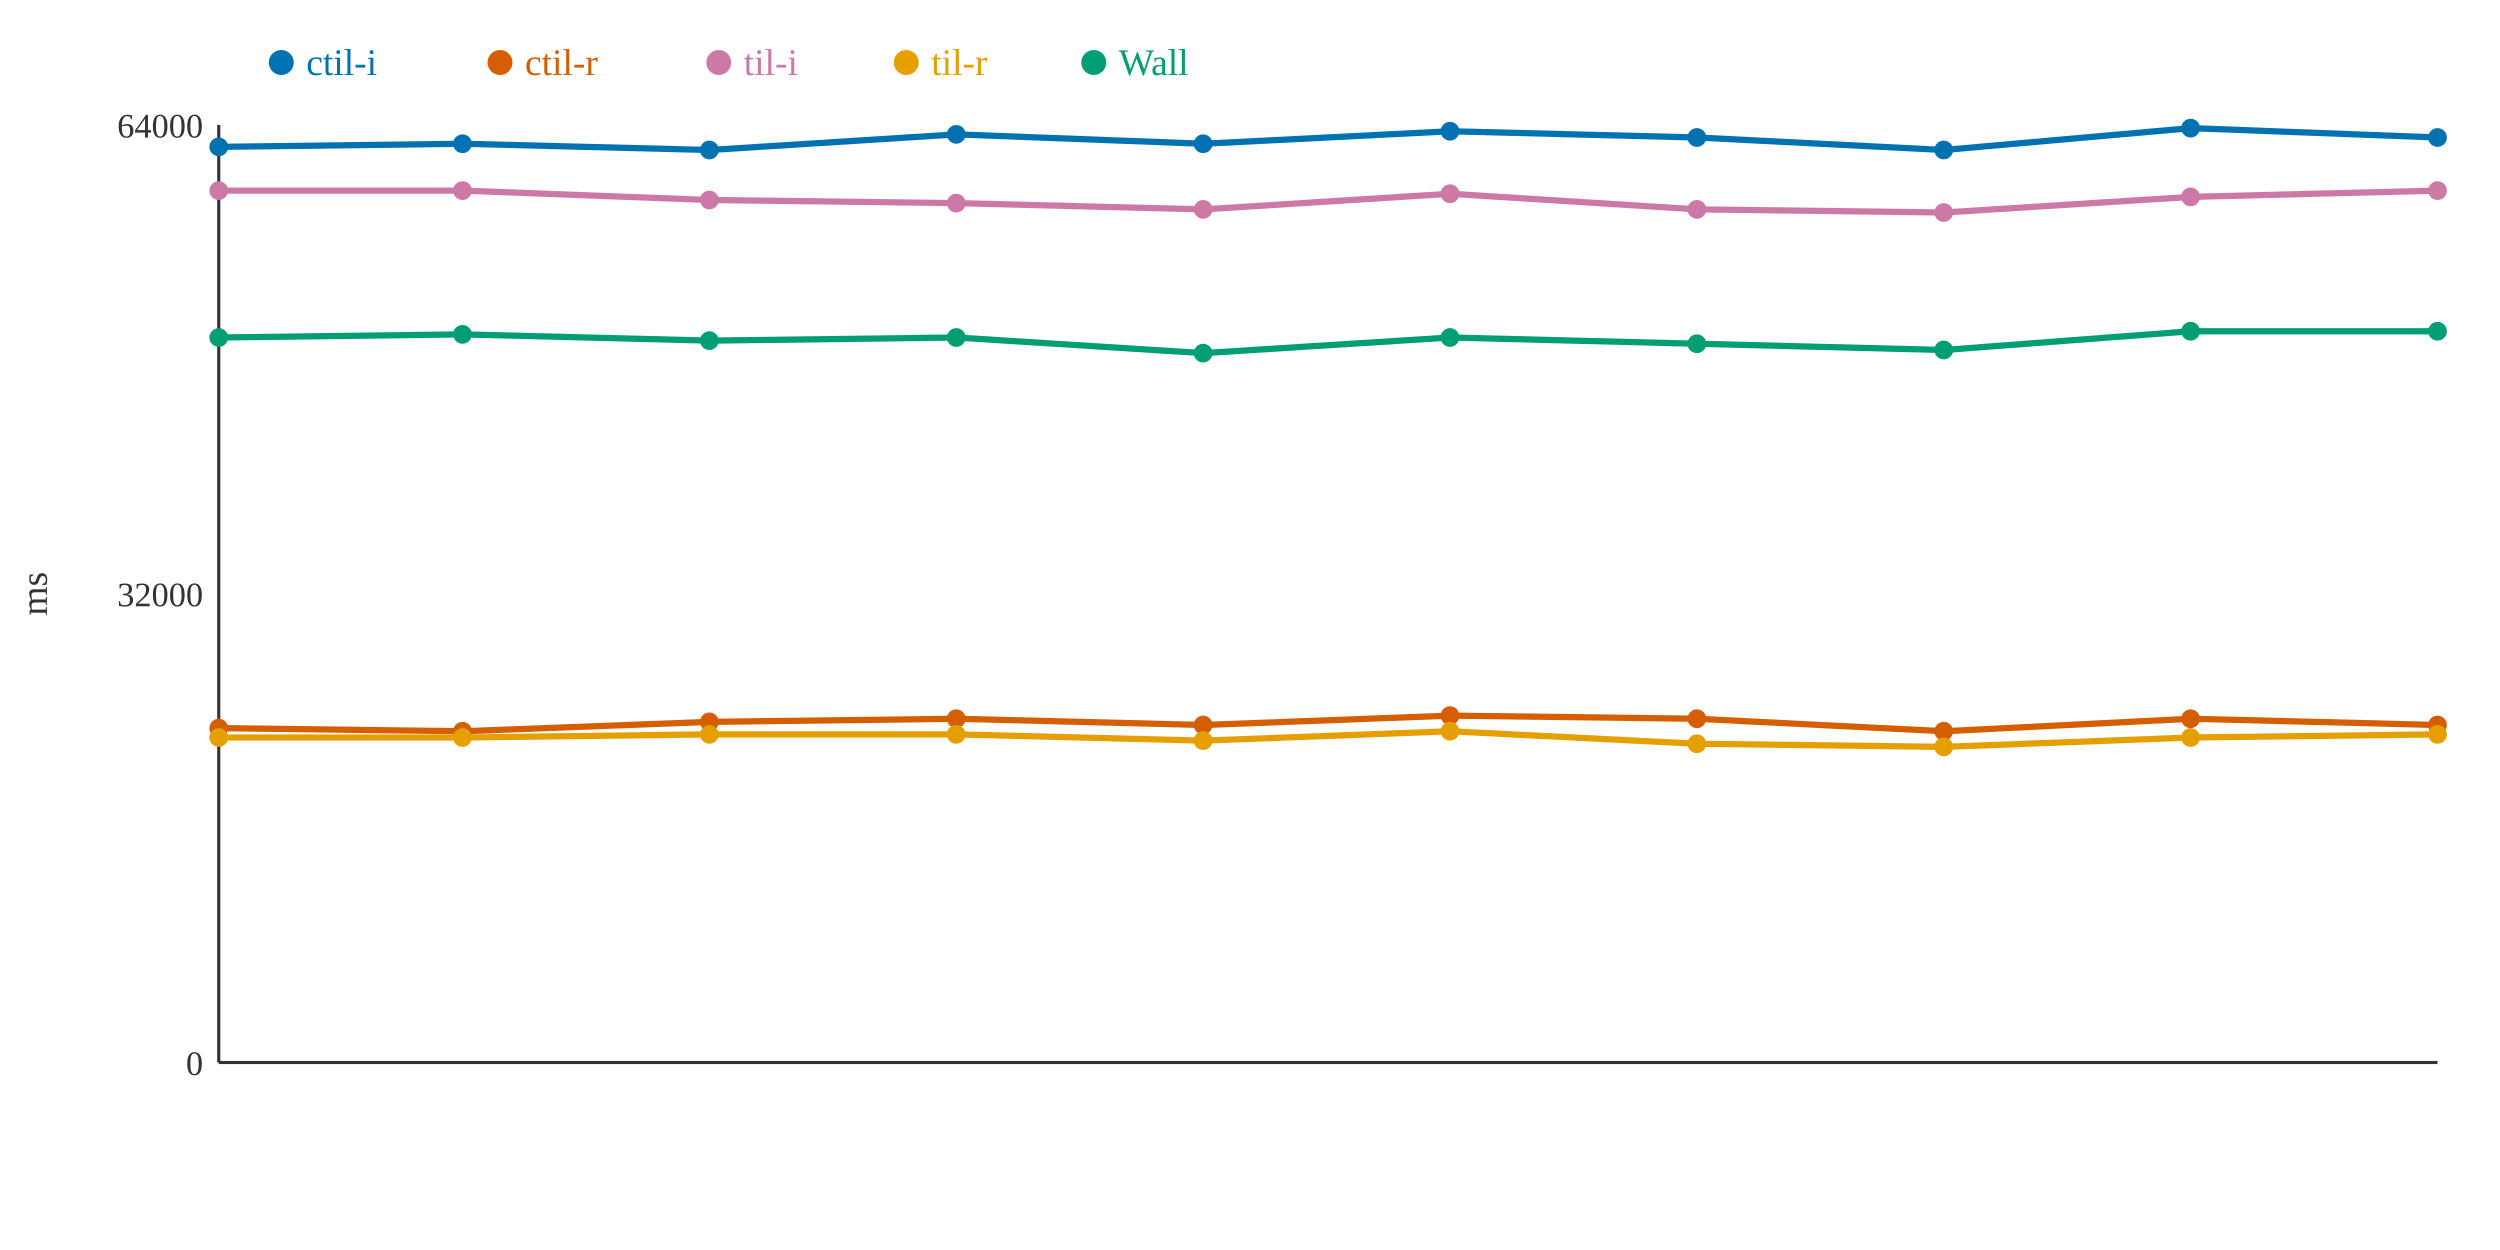
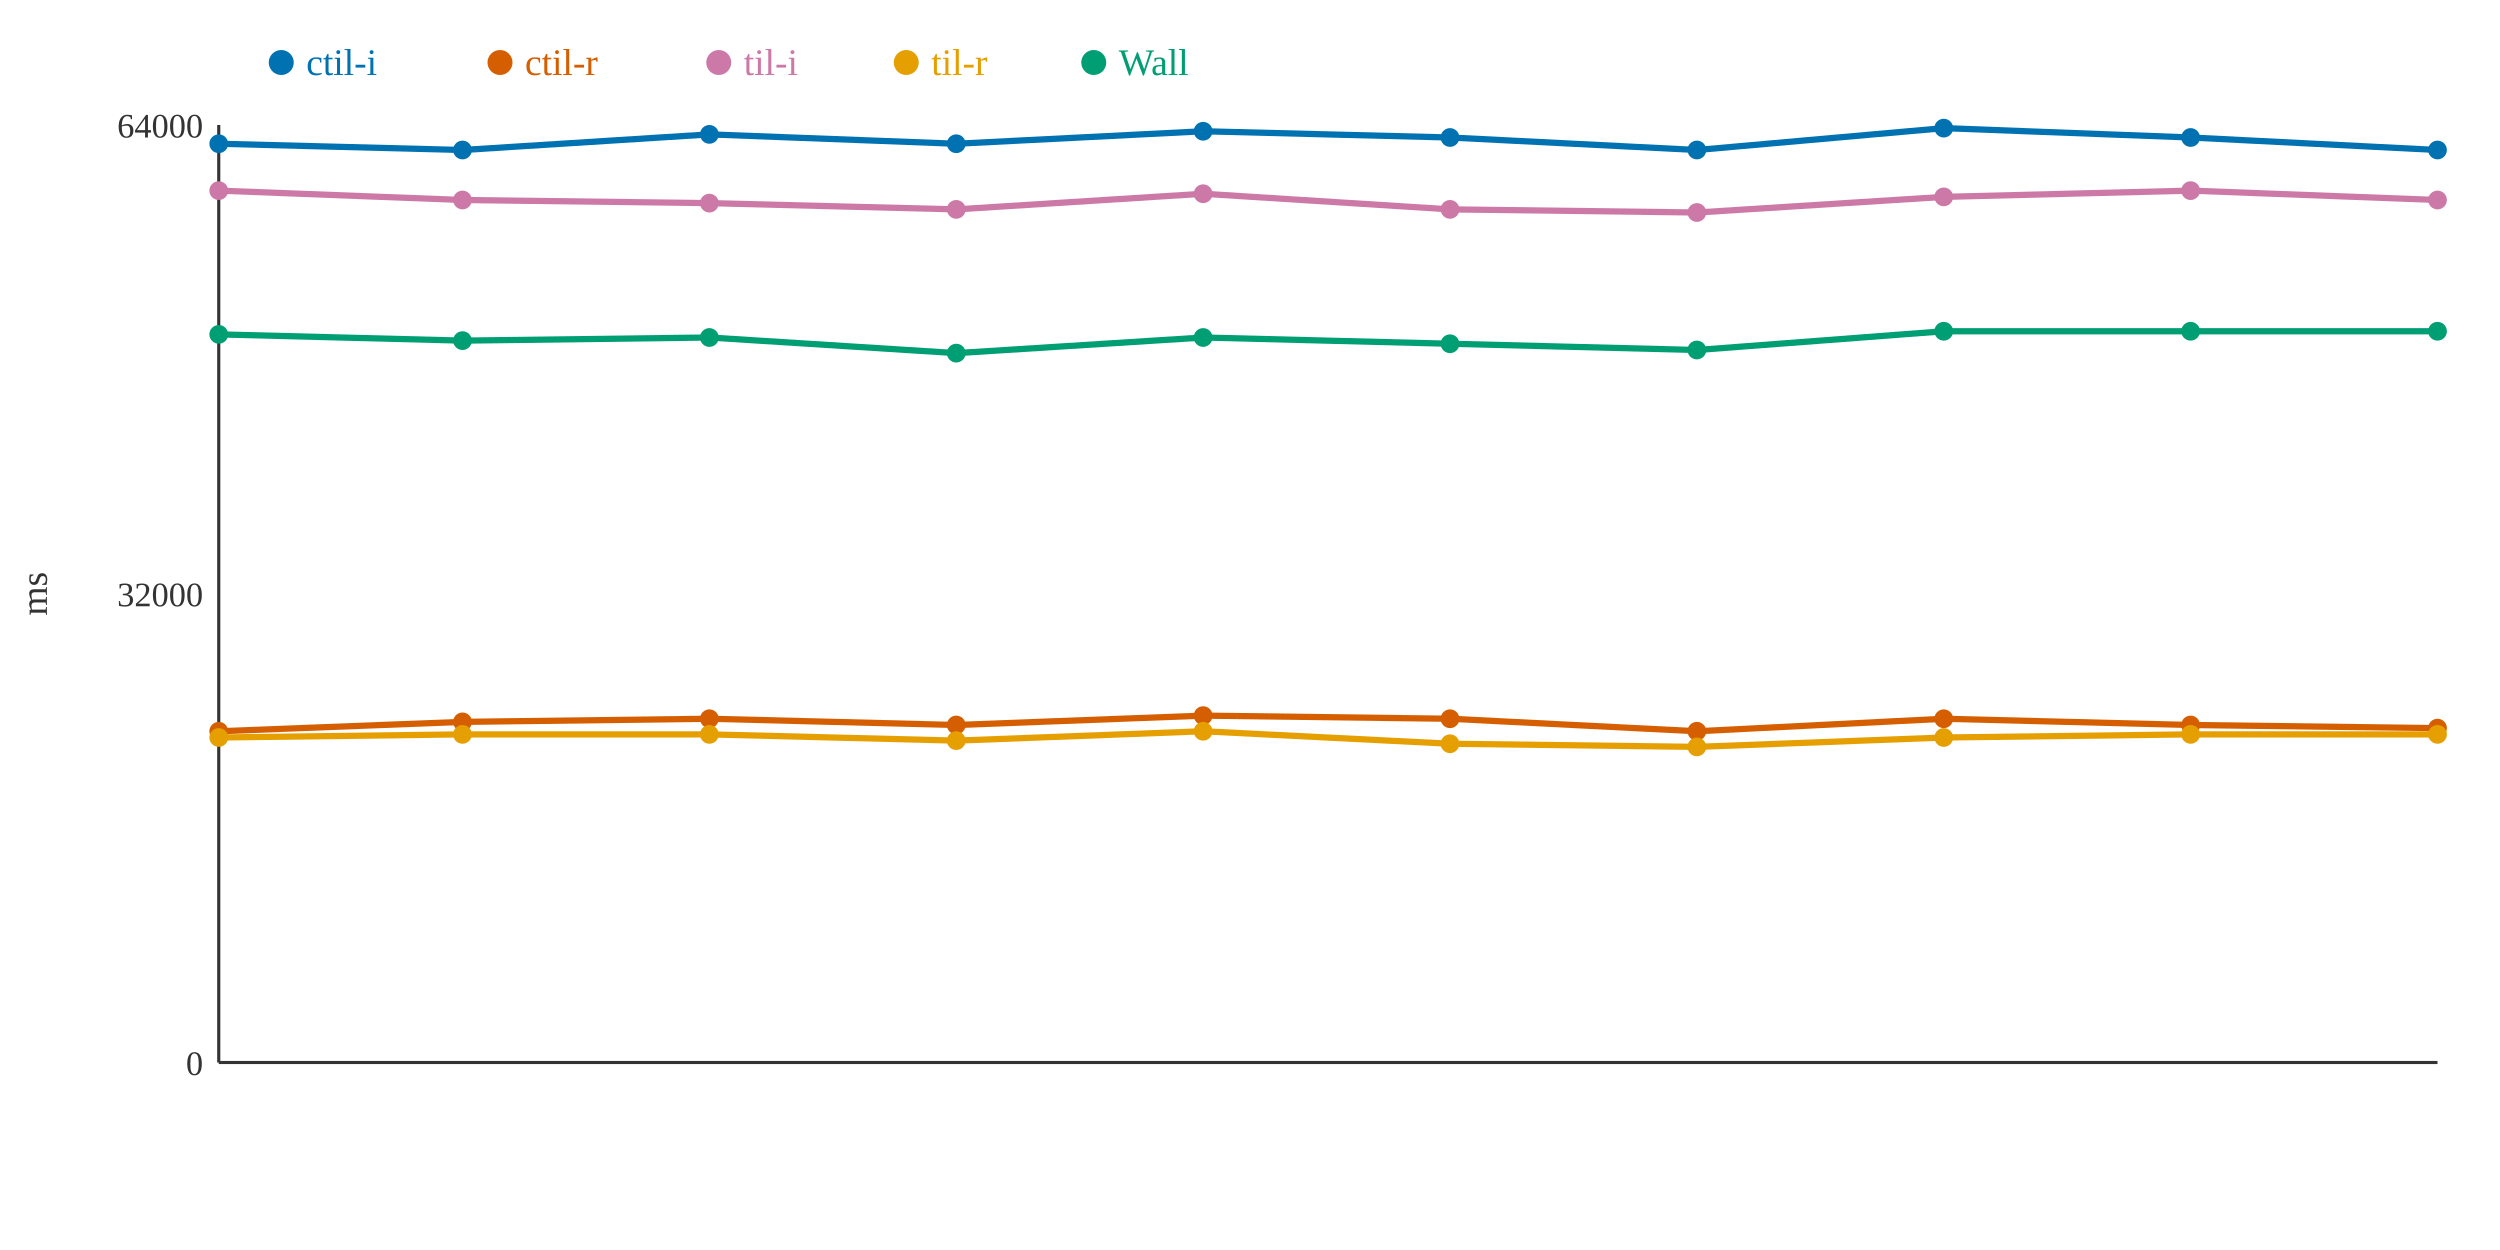
<svg xmlns="http://www.w3.org/2000/svg" width="800" height="400">
  <rect width="800" height="400" fill="white" />
  <line x1="70" y1="40" x2="70" y2="340" stroke="#333" stroke-width="1" />
  <line x1="70" y1="340" x2="780" y2="340" stroke="#333" stroke-width="1" />
  <text x="65" y="344" text-anchor="end" font-size="11" fill="#333">0</text>
  <text x="65" y="194" text-anchor="end" font-size="11" fill="#333">32000</text>
  <text x="65" y="44" text-anchor="end" font-size="11" fill="#333">64000</text>
  <text x="15" y="190" text-anchor="middle" font-size="12" fill="#333" transform="rotate(-90 15 190)">ms</text>
-   <polyline points="70,47 148,46 227,48 306,43 385,46 464,42 543,44 622,48 701,41 780,44" fill="none" stroke="#0072B2" stroke-width="2" />
-   <polyline points="70,233 148,234 227,231 306,230 385,232 464,229 543,230 622,234 701,230 780,232" fill="none" stroke="#D55E00" stroke-width="2" />
-   <polyline points="70,61 148,61 227,64 306,65 385,67 464,62 543,67 622,68 701,63 780,61" fill="none" stroke="#CC79A7" stroke-width="2" />
-   <polyline points="70,236 148,236 227,235 306,235 385,237 464,234 543,238 622,239 701,236 780,235" fill="none" stroke="#E69F00" stroke-width="2" />
-   <polyline points="70,108 148,107 227,109 306,108 385,113 464,108 543,110 622,112 701,106 780,106" fill="none" stroke="#009E73" stroke-width="2" />
-   <circle cx="70" cy="47" r="3" fill="#0072B2" />
-   <circle cx="70" cy="233" r="3" fill="#D55E00" />
+   <polyline points="70,46 148,48 227,43 306,46 385,42 464,44 543,48 622,41 701,44 780,48" fill="none" stroke="#0072B2" stroke-width="2" />
+   <polyline points="70,234 148,231 227,230 306,232 385,229 464,230 543,234 622,230 701,232 780,233" fill="none" stroke="#D55E00" stroke-width="2" />
+   <polyline points="70,61 148,64 227,65 306,67 385,62 464,67 543,68 622,63 701,61 780,64" fill="none" stroke="#CC79A7" stroke-width="2" />
+   <polyline points="70,236 148,235 227,235 306,237 385,234 464,238 543,239 622,236 701,235 780,235" fill="none" stroke="#E69F00" stroke-width="2" />
+   <polyline points="70,107 148,109 227,108 306,113 385,108 464,110 543,112 622,106 701,106 780,106" fill="none" stroke="#009E73" stroke-width="2" />
+   <circle cx="70" cy="46" r="3" fill="#0072B2" />
+   <circle cx="70" cy="234" r="3" fill="#D55E00" />
  <circle cx="70" cy="61" r="3" fill="#CC79A7" />
  <circle cx="70" cy="236" r="3" fill="#E69F00" />
-   <circle cx="70" cy="108" r="3" fill="#009E73" />
-   <circle cx="148" cy="46" r="3" fill="#0072B2" />
-   <circle cx="148" cy="234" r="3" fill="#D55E00" />
-   <circle cx="148" cy="61" r="3" fill="#CC79A7" />
-   <circle cx="148" cy="236" r="3" fill="#E69F00" />
-   <circle cx="148" cy="107" r="3" fill="#009E73" />
-   <circle cx="227" cy="48" r="3" fill="#0072B2" />
-   <circle cx="227" cy="231" r="3" fill="#D55E00" />
-   <circle cx="227" cy="64" r="3" fill="#CC79A7" />
+   <circle cx="70" cy="107" r="3" fill="#009E73" />
+   <circle cx="148" cy="48" r="3" fill="#0072B2" />
+   <circle cx="148" cy="231" r="3" fill="#D55E00" />
+   <circle cx="148" cy="64" r="3" fill="#CC79A7" />
+   <circle cx="148" cy="235" r="3" fill="#E69F00" />
+   <circle cx="148" cy="109" r="3" fill="#009E73" />
+   <circle cx="227" cy="43" r="3" fill="#0072B2" />
+   <circle cx="227" cy="230" r="3" fill="#D55E00" />
+   <circle cx="227" cy="65" r="3" fill="#CC79A7" />
  <circle cx="227" cy="235" r="3" fill="#E69F00" />
-   <circle cx="227" cy="109" r="3" fill="#009E73" />
-   <circle cx="306" cy="43" r="3" fill="#0072B2" />
-   <circle cx="306" cy="230" r="3" fill="#D55E00" />
-   <circle cx="306" cy="65" r="3" fill="#CC79A7" />
-   <circle cx="306" cy="235" r="3" fill="#E69F00" />
-   <circle cx="306" cy="108" r="3" fill="#009E73" />
-   <circle cx="385" cy="46" r="3" fill="#0072B2" />
-   <circle cx="385" cy="232" r="3" fill="#D55E00" />
-   <circle cx="385" cy="67" r="3" fill="#CC79A7" />
-   <circle cx="385" cy="237" r="3" fill="#E69F00" />
-   <circle cx="385" cy="113" r="3" fill="#009E73" />
-   <circle cx="464" cy="42" r="3" fill="#0072B2" />
-   <circle cx="464" cy="229" r="3" fill="#D55E00" />
-   <circle cx="464" cy="62" r="3" fill="#CC79A7" />
-   <circle cx="464" cy="234" r="3" fill="#E69F00" />
-   <circle cx="464" cy="108" r="3" fill="#009E73" />
-   <circle cx="543" cy="44" r="3" fill="#0072B2" />
-   <circle cx="543" cy="230" r="3" fill="#D55E00" />
-   <circle cx="543" cy="67" r="3" fill="#CC79A7" />
-   <circle cx="543" cy="238" r="3" fill="#E69F00" />
-   <circle cx="543" cy="110" r="3" fill="#009E73" />
-   <circle cx="622" cy="48" r="3" fill="#0072B2" />
-   <circle cx="622" cy="234" r="3" fill="#D55E00" />
-   <circle cx="622" cy="68" r="3" fill="#CC79A7" />
-   <circle cx="622" cy="239" r="3" fill="#E69F00" />
-   <circle cx="622" cy="112" r="3" fill="#009E73" />
-   <circle cx="701" cy="41" r="3" fill="#0072B2" />
-   <circle cx="701" cy="230" r="3" fill="#D55E00" />
-   <circle cx="701" cy="63" r="3" fill="#CC79A7" />
-   <circle cx="701" cy="236" r="3" fill="#E69F00" />
+   <circle cx="227" cy="108" r="3" fill="#009E73" />
+   <circle cx="306" cy="46" r="3" fill="#0072B2" />
+   <circle cx="306" cy="232" r="3" fill="#D55E00" />
+   <circle cx="306" cy="67" r="3" fill="#CC79A7" />
+   <circle cx="306" cy="237" r="3" fill="#E69F00" />
+   <circle cx="306" cy="113" r="3" fill="#009E73" />
+   <circle cx="385" cy="42" r="3" fill="#0072B2" />
+   <circle cx="385" cy="229" r="3" fill="#D55E00" />
+   <circle cx="385" cy="62" r="3" fill="#CC79A7" />
+   <circle cx="385" cy="234" r="3" fill="#E69F00" />
+   <circle cx="385" cy="108" r="3" fill="#009E73" />
+   <circle cx="464" cy="44" r="3" fill="#0072B2" />
+   <circle cx="464" cy="230" r="3" fill="#D55E00" />
+   <circle cx="464" cy="67" r="3" fill="#CC79A7" />
+   <circle cx="464" cy="238" r="3" fill="#E69F00" />
+   <circle cx="464" cy="110" r="3" fill="#009E73" />
+   <circle cx="543" cy="48" r="3" fill="#0072B2" />
+   <circle cx="543" cy="234" r="3" fill="#D55E00" />
+   <circle cx="543" cy="68" r="3" fill="#CC79A7" />
+   <circle cx="543" cy="239" r="3" fill="#E69F00" />
+   <circle cx="543" cy="112" r="3" fill="#009E73" />
+   <circle cx="622" cy="41" r="3" fill="#0072B2" />
+   <circle cx="622" cy="230" r="3" fill="#D55E00" />
+   <circle cx="622" cy="63" r="3" fill="#CC79A7" />
+   <circle cx="622" cy="236" r="3" fill="#E69F00" />
+   <circle cx="622" cy="106" r="3" fill="#009E73" />
+   <circle cx="701" cy="44" r="3" fill="#0072B2" />
+   <circle cx="701" cy="232" r="3" fill="#D55E00" />
+   <circle cx="701" cy="61" r="3" fill="#CC79A7" />
+   <circle cx="701" cy="235" r="3" fill="#E69F00" />
  <circle cx="701" cy="106" r="3" fill="#009E73" />
-   <circle cx="780" cy="44" r="3" fill="#0072B2" />
-   <circle cx="780" cy="232" r="3" fill="#D55E00" />
-   <circle cx="780" cy="61" r="3" fill="#CC79A7" />
+   <circle cx="780" cy="48" r="3" fill="#0072B2" />
+   <circle cx="780" cy="233" r="3" fill="#D55E00" />
+   <circle cx="780" cy="64" r="3" fill="#CC79A7" />
  <circle cx="780" cy="235" r="3" fill="#E69F00" />
  <circle cx="780" cy="106" r="3" fill="#009E73" />
  <circle cx="90" cy="20" r="4" fill="#0072B2" />
  <text x="98" y="24" text-anchor="start" font-size="12" fill="#0072B2">ctil-i</text>
  <circle cx="160" cy="20" r="4" fill="#D55E00" />
  <text x="168" y="24" text-anchor="start" font-size="12" fill="#D55E00">ctil-r</text>
  <circle cx="230" cy="20" r="4" fill="#CC79A7" />
  <text x="238" y="24" text-anchor="start" font-size="12" fill="#CC79A7">til-i</text>
  <circle cx="290" cy="20" r="4" fill="#E69F00" />
  <text x="298" y="24" text-anchor="start" font-size="12" fill="#E69F00">til-r</text>
  <circle cx="350" cy="20" r="4" fill="#009E73" />
  <text x="358" y="24" text-anchor="start" font-size="12" fill="#009E73">Wall</text>
</svg>
